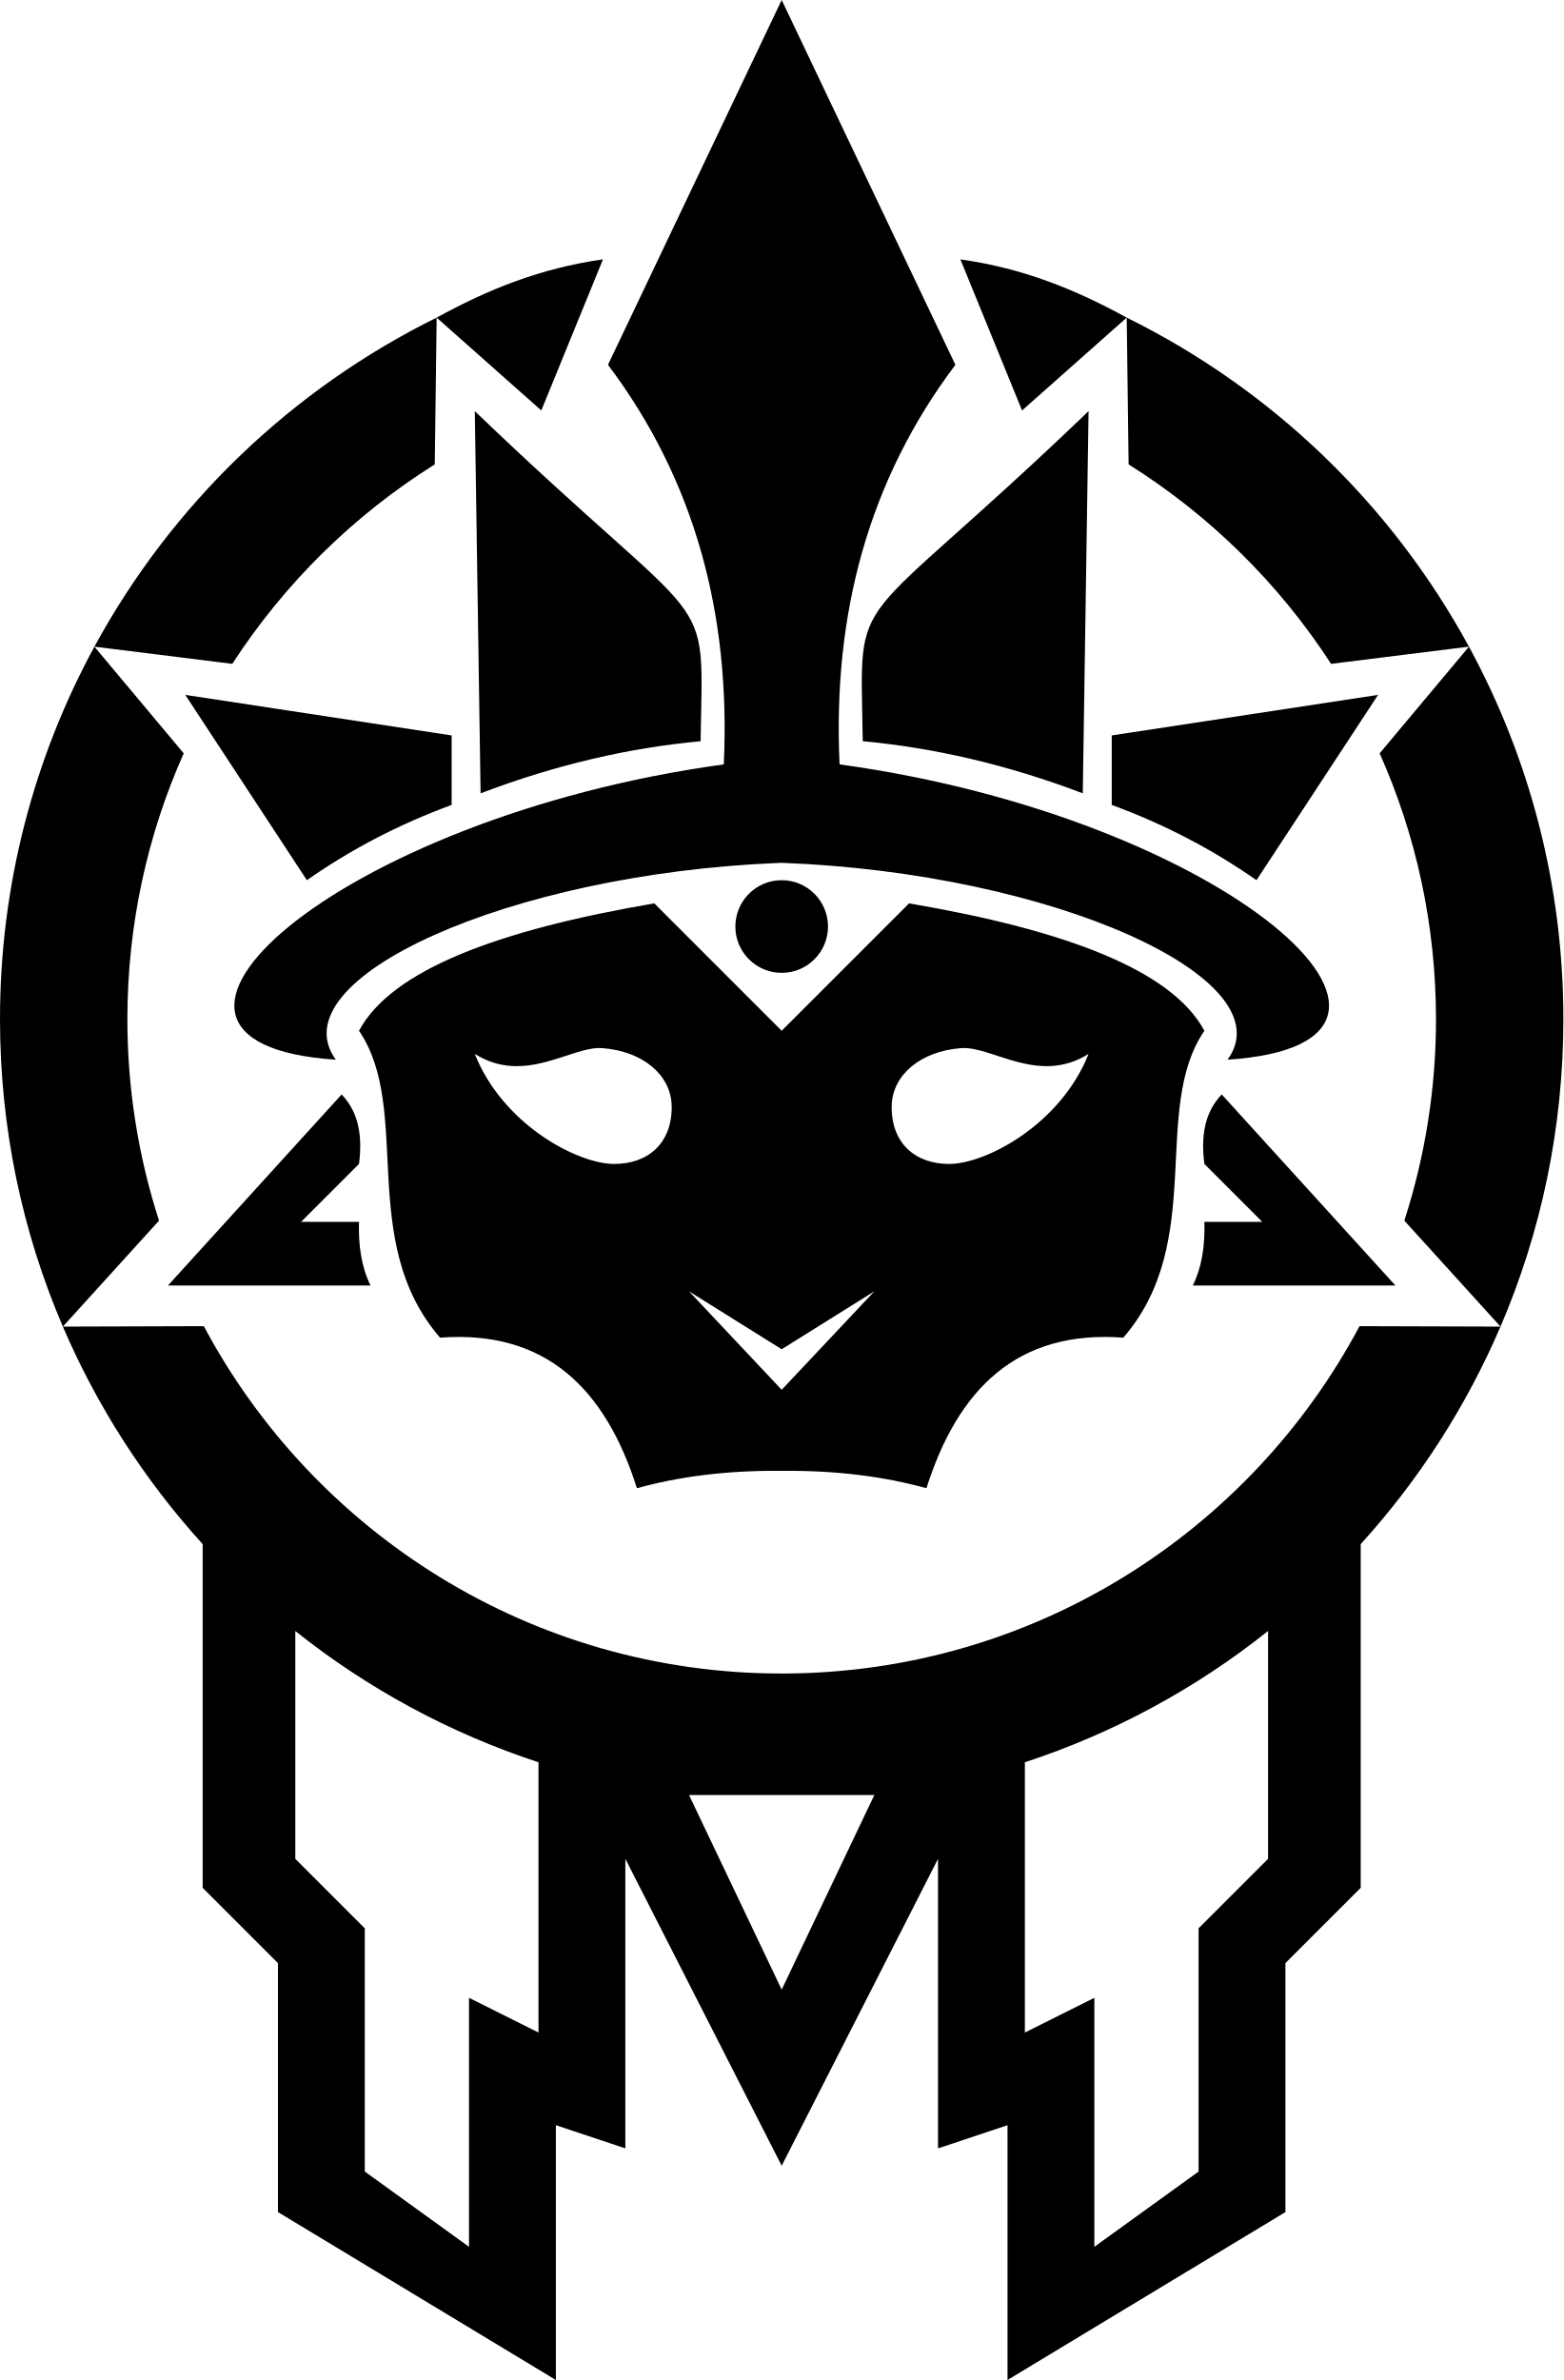
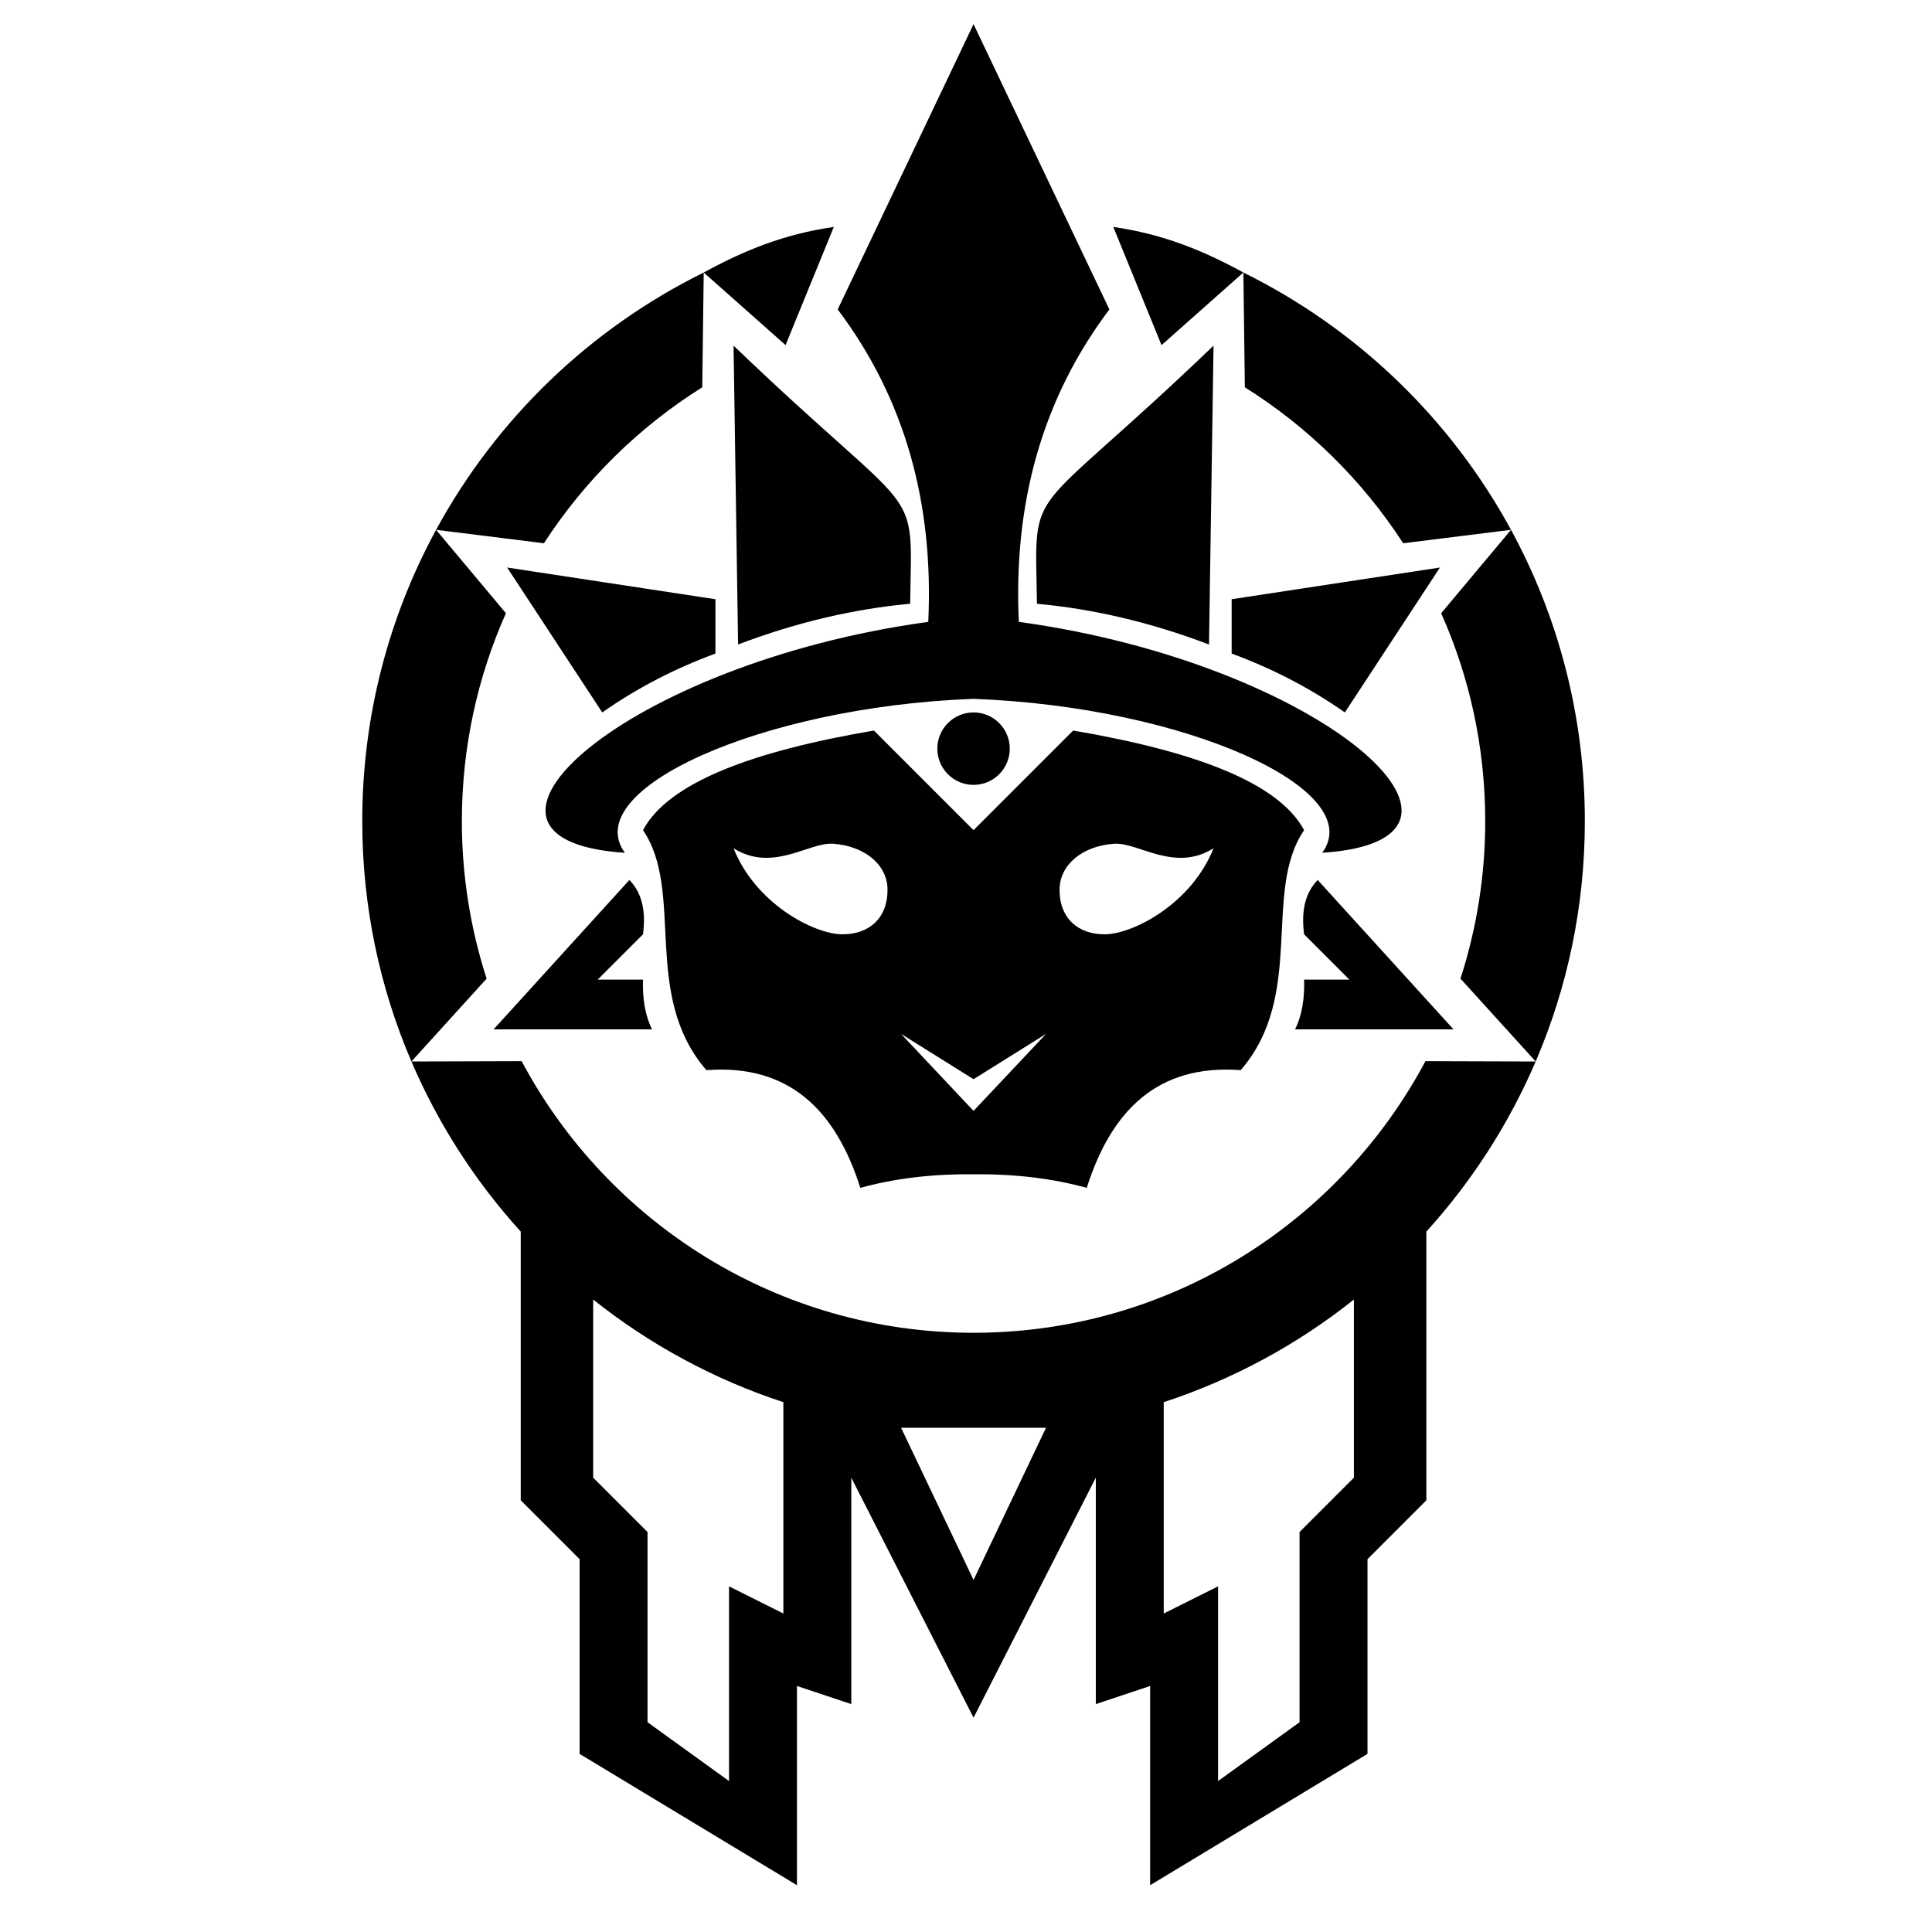
- <svg xmlns="http://www.w3.org/2000/svg" style="fill-rule:evenodd;" viewBox="0 0 202.5 308.25">
+ <svg xmlns="http://www.w3.org/2000/svg" style="fill-rule:evenodd;" viewBox="-60 -4 320 320">
  <path d="M101.25 280.5 81 240.75v37.5l-9-3v33L36 286.5v-32.25l-9.75-9.75v-44.51a101.4 101.4 0 0 1-18.108-28.173l18.259-.056c14.253 26.757 42.439 44.989 74.849 44.989l.38-.001c32.25-.141 60.271-18.336 74.469-44.988l18.259.056a101.4 101.4 0 0 1-18.108 28.173v44.51l-9.75 9.75v32.25l-36 21.75v-33l-9 3v-37.5zm-63-69.257a101.1 101.1 0 0 0 31.5 17.002v35.005l-9-4.5V291l-13.5-9.75v-31.5l-9-9zm126 0a101.1 101.1 0 0 1-31.5 17.002v35.005l9-4.5V291l13.5-9.75v-31.5l9-9zm-75 21.245h24l-12 25.203zm11.666-41.991c-6.993-.042-13.064.771-18.416 2.253-4.095-12.912-11.827-20.531-25.5-19.5-10.808-12.483-3.533-29.53-10.5-39.75 4.219-7.889 18.118-13.067 38.25-16.5l16.5 16.5 16.5-16.5c20.132 3.433 34.031 8.611 38.25 16.5-6.967 10.22.308 27.267-10.5 39.75-13.673-1.031-21.405 6.588-25.5 19.5-5.437-1.505-11.616-2.321-18.75-2.25zm.334-15.747-12-7.5 12 12.75 12-12.75zM12.228 83.754 23.797 97.57C19.107 108.094 16.5 119.745 16.5 132a84.6 84.6 0 0 0 4.1 26.093L8.142 171.817C2.902 159.594 0 146.133 0 132c0-17.463 4.431-33.899 12.228-48.246m178.044 0L178.703 97.57C183.393 108.094 186 119.745 186 132a84.6 84.6 0 0 1-4.1 26.093l12.458 13.724c5.24-12.223 8.142-25.684 8.142-39.817 0-17.463-4.431-33.899-12.228-48.246M44.25 141.75l-22.5 24.75H48c-1.165-2.341-1.596-5.133-1.5-8.25H39l7.5-7.5c.454-3.516.013-6.648-2.25-9m114 0 22.5 24.75H154.5c1.165-2.341 1.596-5.133 1.5-8.25h7.5l-7.5-7.5c-.454-3.516-.013-6.648 2.25-9M61.5 136.5c6.503 4.08 12.49-1.047 16.5-.75 5.285.391 8.934 3.499 9 7.5.078 4.752-3 7.527-7.5 7.5-4.691-.028-14.362-5.078-18-14.25m79.5 0c-6.503 4.08-12.49-1.047-16.5-.75-5.285.391-8.934 3.499-9 7.5-.078 4.752 3 7.527 7.5 7.5 4.691-.028 14.362-5.078 18-14.25m-40.162-24.734c-35.014 1.406-64.95 15.062-57.338 25.484-32.767-2.147.132-31.371 50.25-38.25.909-19.427-3.745-36.804-15-51.75L101.25 0l22.5 47.25c-11.255 14.946-15.909 32.323-15 51.75 50.118 6.879 83.017 36.103 50.25 38.25 7.642-10.463-22.559-24.185-57.75-25.5zm.412 2.234c3.311 0 6 2.689 6 6s-2.689 6-6 6-6-2.689-6-6 2.689-6 6-6m-42.75-9.75v-9L24 90l15.75 24c5.674-3.971 11.911-7.236 18.75-9.75m85.5 0v-9L178.5 90l-15.75 24c-5.674-3.971-11.911-7.236-18.75-9.75m-82.5-51C92.927 83.398 91.049 75.128 90.75 96c-9.203.85-18.685 3.015-28.5 6.75zm79.5 0C109.573 83.398 111.451 75.128 111.75 96c9.203.85 18.685 3.015 28.5 6.75zM56.558 41.137l-.243 19.009A85.3 85.3 0 0 0 30.088 85.98l-17.86-2.226a101.8 101.8 0 0 1 44.33-42.617m89.384 0 .243 19.009a85.3 85.3 0 0 1 26.227 25.834l17.86-2.226a101.8 101.8 0 0 0-44.33-42.617m-89.384 0c6.637-3.635 13.359-6.383 21.546-7.546l-7.99 19.571zm89.384 0c-6.637-3.635-13.359-6.383-21.546-7.546l7.99 19.571z" />
</svg>
